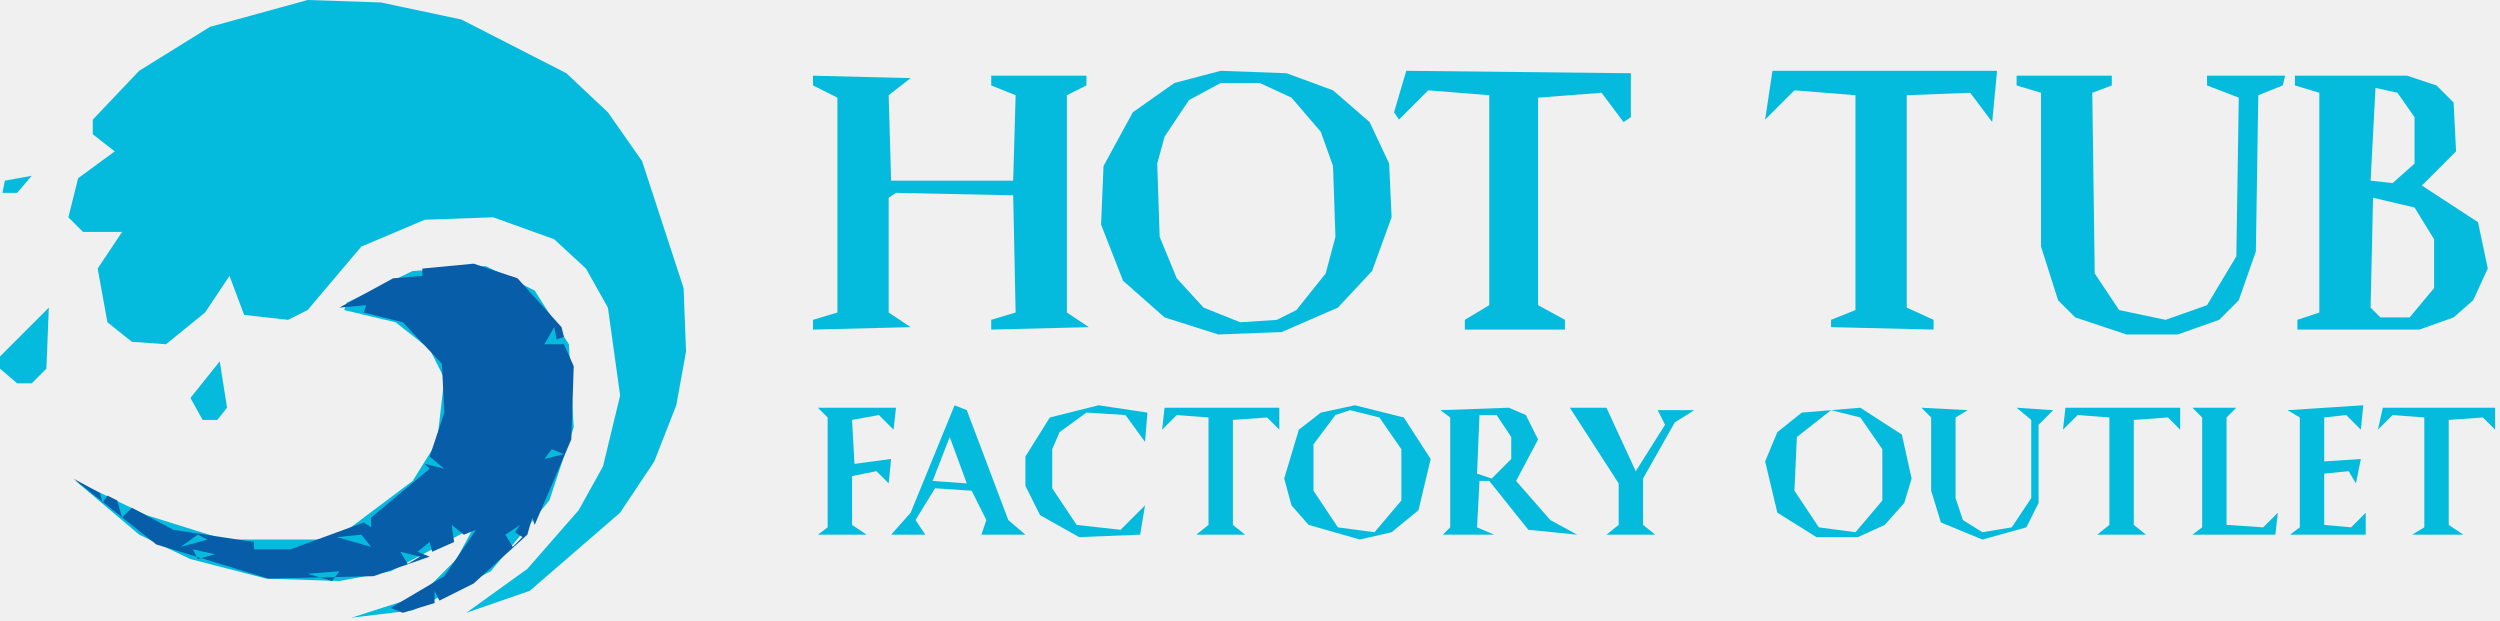
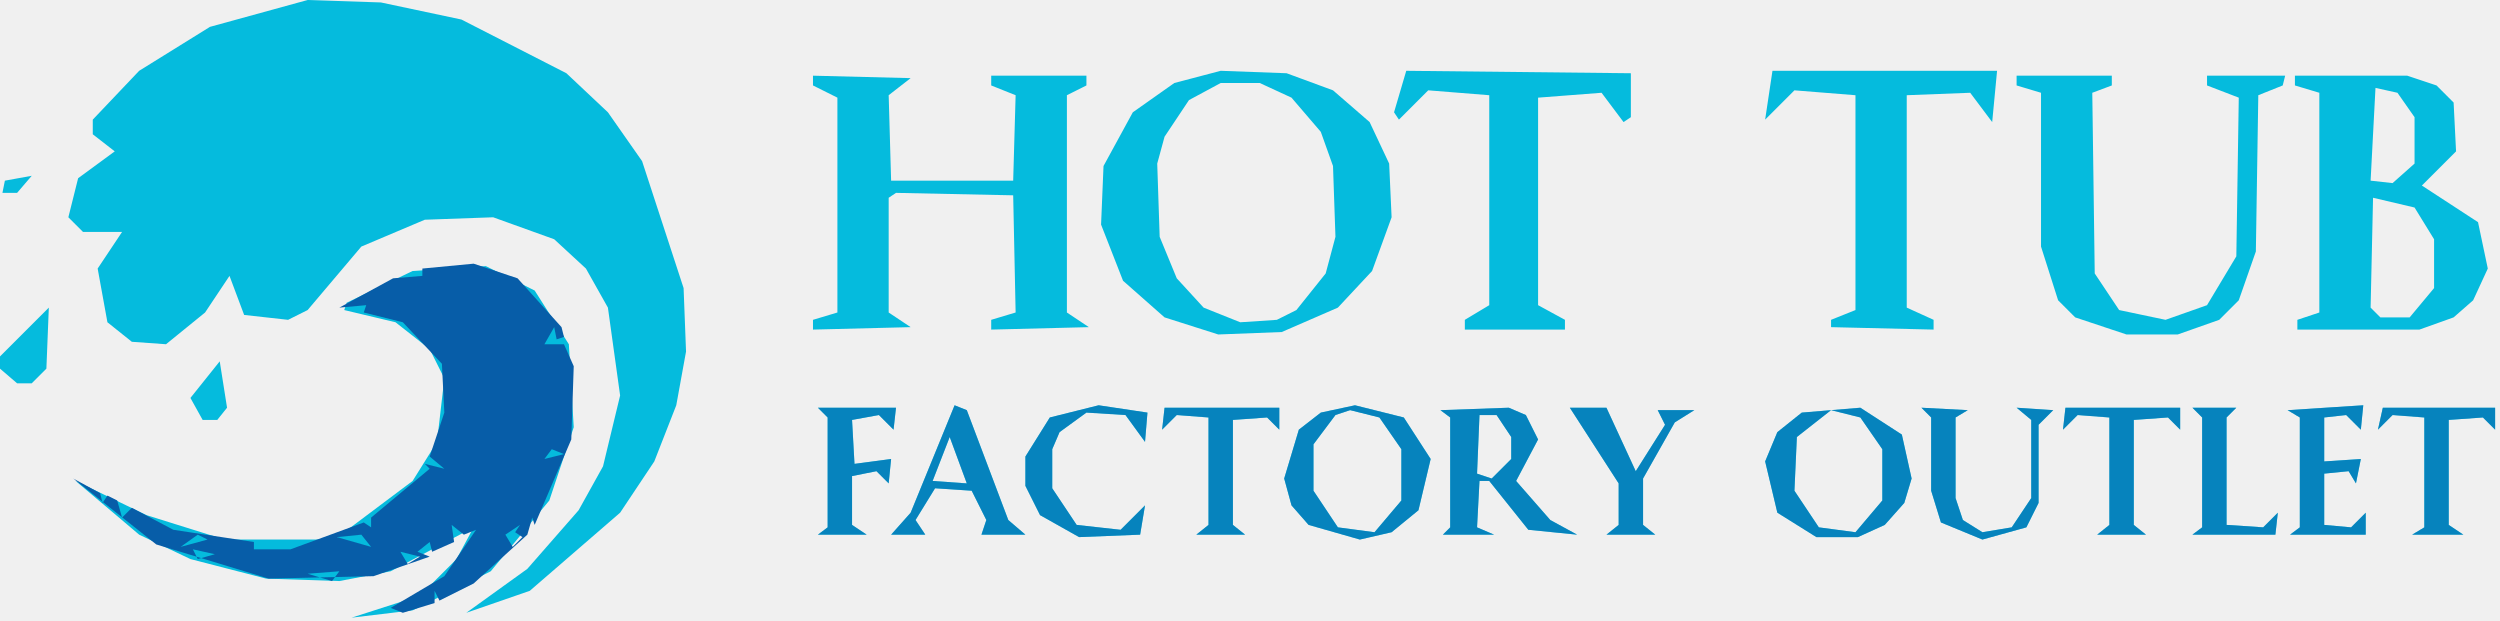
<svg xmlns="http://www.w3.org/2000/svg" viewBox="0 0 1024 254" role="img" aria-label="Hot Tub Factory Outlet">
-   <path fill="#05BBDD" fill-rule="evenodd" d="M389,179 396,198 382,197ZM606,170 613,170 619,179 619,188 611,196 605,194ZM750,168 762,171 771,184 771,205 760,218 745,216 735,201 736,179ZM553,168 565,171 574,184 574,205 563,218 548,216 538,201 538,182 547,170ZM976,167 974,176 980,170 993,171 993,216 988,219 1009,219 1003,215 1003,172 1017,171 1022,176 1022,167ZM898,167 902,171 902,216 898,219 932,219 933,210 927,216 912,215 912,171 916,167ZM846,167 845,176 851,170 864,171 864,215 859,219 879,219 874,215 874,172 888,171 893,176 893,167ZM787,167 791,171 791,201 795,214 812,221 830,216 835,206 835,174 841,168 826,167 832,172 832,204 824,216 812,218 804,213 801,204 801,171 806,168ZM643,167 663,198 663,215 658,219 678,219 673,215 673,196 686,173 694,168 679,168 682,174 670,193 658,167ZM590,168 594,171 594,216 591,219 612,219 605,216 606,197 610,197 626,217 646,219 635,213 621,197 630,180 625,170 618,167ZM477,167 476,176 482,170 495,171 495,215 490,219 510,219 505,215 505,172 519,171 524,176 524,167ZM335,167 339,171 339,216 335,219 355,219 349,215 349,195 359,193 364,198 365,188 350,190 349,172 360,170 366,176 367,167ZM968,166 937,168 942,171 942,216 938,219 969,219 969,210 963,216 952,215 952,194 962,193 965,198 967,188 952,189 952,171 961,170 967,176ZM738,169 728,177 723,189 728,210 744,220 761,220 772,215 780,206 783,196 779,178 762,167ZM555,166 541,169 532,176 526,196 529,207 536,215 557,221 570,218 581,209 586,188 575,171ZM430,171 420,187 420,199 426,211 442,220 467,219 469,207 459,217 441,215 431,200 431,184 434,177 445,169 461,170 469,181 470,169 450,166ZM391,166 373,210 365,219 379,219 375,213 383,200 398,201 404,213 402,219 420,219 413,213 396,168ZM90,148 78,163 83,172 89,172 93,167ZM20,126 0,146 0,151 7,157 13,157 19,151ZM233,141 219,119 199,109 169,111 142,124 141,127 162,132 176,143 182,155 179,181 169,197 137,221 92,221 60,211 31,197 57,219 78,229 109,237 139,238 160,234 194,216 187,229 172,244 144,253 169,250 201,234 225,205 235,175ZM972,81 989,85 997,98 997,118 987,130 975,130 971,126ZM13,72 2,74 1,79 7,79ZM973,36 982,38 989,48 989,67 980,75 971,74ZM500,34 516,34 529,40 541,54 546,68 547,97 543,112 531,127 523,131 508,132 493,126 482,114 475,97 474,67 477,56 487,41ZM940,31 940,35 950,38 950,128 941,131 941,135 991,135 1005,130 1013,123 1019,110 1015,91 992,76 1006,62 1005,42 998,35 986,31ZM826,31 826,35 836,38 836,101 843,123 850,130 871,137 892,137 909,131 917,123 924,103 925,39 935,35 936,31 904,31 904,35 917,40 916,105 904,125 887,131 868,127 858,112 857,38 865,35 865,31ZM333,31 333,35 343,40 343,128 333,131 333,135 373,134 364,128 364,81 367,79 415,80 416,128 406,131 406,135 446,134 437,128 437,39 445,35 445,31 406,31 406,35 416,39 415,74 365,74 364,39 373,32ZM726,29 723,49 735,37 760,39 760,127 750,131 750,134 792,135 792,131 781,126 781,39 807,38 816,50 818,29ZM576,29 571,46 573,49 585,37 610,39 610,125 600,131 600,135 641,135 641,131 630,125 630,40 656,38 665,50 668,48 668,30ZM481,34 464,46 452,68 451,92 460,115 477,130 499,137 525,136 548,126 562,111 570,89 569,67 561,50 546,37 527,30 500,29ZM86,11 57,29 38,49 38,55 47,62 32,73 28,89 34,95 50,95 40,110 44,132 54,140 68,141 84,128 94,113 100,129 118,131 126,127 148,101 174,90 202,89 227,98 240,110 249,126 254,162 247,191 237,209 216,233 191,251 217,242 254,210 268,189 277,166 281,144 280,118 263,66 249,46 232,30 189,8 156,1 126,0Z" />
+   <defs>
+     <mask id="lower-wordmark-mask" maskUnits="userSpaceOnUse">
+       <use href="#aqua-logo-shapes" fill="white" />
+     </mask>
+   </defs>
+   <path id="aqua-logo-shapes" fill="#05BBDD" fill-rule="evenodd" d="M389,179 396,198 382,197ZM606,170 613,170 619,179 619,188 611,196 605,194ZM750,168 762,171 771,184 771,205 760,218 745,216 735,201 736,179ZM553,168 565,171 574,184 574,205 563,218 548,216 538,201 538,182 547,170ZM976,167 974,176 980,170 993,171 993,216 988,219 1009,219 1003,215 1003,172 1017,171 1022,176 1022,167ZM898,167 902,171 902,216 898,219 932,219 933,210 927,216 912,215 912,171 916,167ZM846,167 845,176 851,170 864,171 864,215 859,219 879,219 874,215 874,172 888,171 893,176 893,167ZM787,167 791,171 791,201 795,214 812,221 830,216 835,206 835,174 841,168 826,167 832,172 832,204 824,216 812,218 804,213 801,204 801,171 806,168ZM643,167 663,198 663,215 658,219 678,219 673,215 673,196 686,173 694,168 679,168 682,174 670,193 658,167ZM590,168 594,171 594,216 591,219 612,219 605,216 606,197 610,197 626,217 646,219 635,213 621,197 630,180 625,170 618,167ZM477,167 476,176 482,170 495,171 495,215 490,219 510,219 505,215 505,172 519,171 524,176 524,167ZM335,167 339,171 339,216 335,219 355,219 349,215 349,195 359,193 364,198 365,188 350,190 349,172 360,170 366,176 367,167ZM968,166 937,168 942,171 942,216 938,219 969,219 969,210 963,216 952,215 952,194 962,193 965,198 967,188 952,189 952,171 961,170 967,176ZM738,169 728,177 723,189 728,210 744,220 761,220 772,215 780,206 783,196 779,178 762,167ZM555,166 541,169 532,176 526,196 529,207 536,215 557,221 570,218 581,209 586,188 575,171ZM430,171 420,187 420,199 426,211 442,220 467,219 469,207 459,217 441,215 431,200 431,184 434,177 445,169 461,170 469,181 470,169 450,166ZM391,166 373,210 365,219 379,219 375,213 383,200 398,201 404,213 402,219 420,219 413,213 396,168ZM90,148 78,163 83,172 89,172 93,167ZM20,126 0,146 0,151 7,157 13,157 19,151ZM233,141 219,119 199,109 169,111 142,124 141,127 162,132 176,143 182,155 179,181 169,197 137,221 92,221 60,211 31,197 57,219 78,229 109,237 139,238 160,234 194,216 187,229 172,244 144,253 169,250 201,234 225,205 235,175ZM972,81 989,85 997,98 997,118 987,130 975,130 971,126ZM13,72 2,74 1,79 7,79ZM973,36 982,38 989,48 989,67 980,75 971,74ZM500,34 516,34 529,40 541,54 546,68 547,97 543,112 531,127 523,131 508,132 493,126 482,114 475,97 474,67 477,56 487,41ZM940,31 940,35 950,38 950,128 941,131 941,135 991,135 1005,130 1013,123 1019,110 1015,91 992,76 1006,62 1005,42 998,35 986,31ZM826,31 826,35 836,38 836,101 843,123 850,130 871,137 892,137 909,131 917,123 924,103 925,39 935,35 936,31 904,31 904,35 917,40 916,105 904,125 887,131 868,127 858,112 857,38 865,35 865,31ZM333,31 333,35 343,40 343,128 333,131 333,135 373,134 364,128 364,81 367,79 415,80 416,128 406,131 406,135 446,134 437,128 437,39 445,35 445,31 406,31 406,35 416,39 415,74 365,74 364,39 373,32ZM726,29 723,49 735,37 760,39 760,127 750,131 750,134 792,135 792,131 781,126 781,39 807,38 816,50 818,29ZM576,29 571,46 573,49 585,37 610,39 610,125 600,131 600,135 641,135 641,131 630,125 630,40 656,38 665,50 668,48 668,30ZM481,34 464,46 452,68 451,92 460,115 477,130 499,137 525,136 548,126 562,111 570,89 569,67 561,50 546,37 527,30 500,29ZM86,11 57,29 38,49 38,55 47,62 32,73 28,89 34,95 50,95 40,110 44,132 54,140 68,141 84,128 94,113 100,129 118,131 126,127 148,101 174,90 202,89 227,98 240,110 249,126 254,162 247,191 237,209 216,233 191,251 217,242 254,210 268,189 277,166 281,144 280,118 263,66 249,46 232,30 189,8 156,1 126,0Z" />
  <path fill="#075DA8" fill-rule="evenodd" d="M139,234 136,238 126,235ZM103,232 114,235ZM164,226 172,228 167,231ZM79,225 88,227 81,229ZM138,220 148,219 152,224ZM85,221 74,224 81,219ZM213,215 211,218 214,220 210,224 207,219ZM223,188 226,184 231,186ZM183,175 180,185ZM234,149 233,177ZM235,150 231,141 223,141 227,134 228,139 231,138 230,134 212,114 194,108 173,110 173,113 161,114 139,126 150,125 149,128 165,132 181,149 182,169 176,187 182,192 174,190 176,192 152,212 152,216 149,214 119,225 104,225 104,222 71,217 54,208 50,212 48,205 44,203 42,206 41,202 30,196 64,223 110,237 153,236 176,228 171,226 176,222 177,226 186,222 185,215 190,219 195,217 182,236 160,249 165,251 178,247 178,242 180,246 194,239 216,219 218,212 219,215 234,180Z" />
+   <rect x="325" y="155" width="699" height="75" fill="#075DA8" mask="url(#lower-wordmark-mask)" />
</svg>
